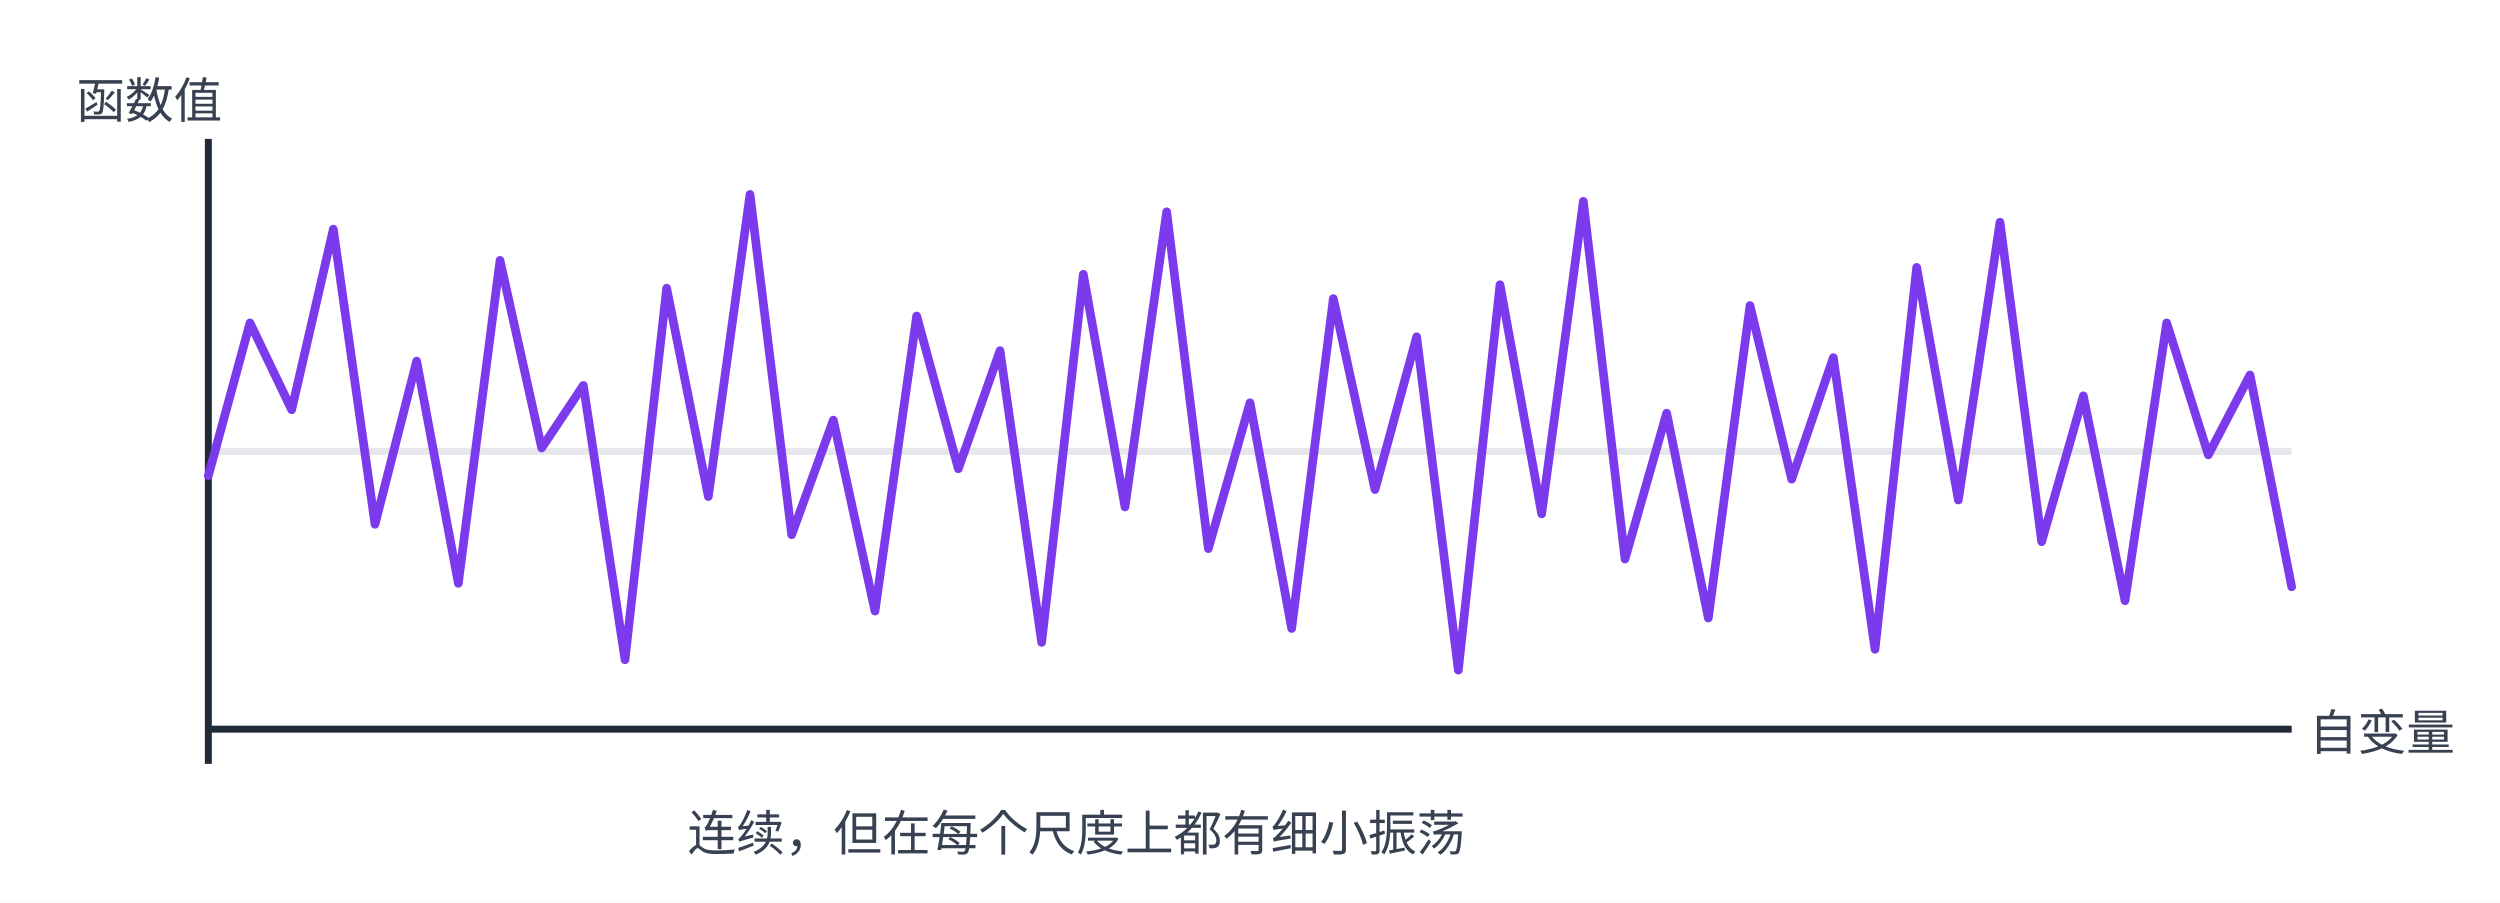
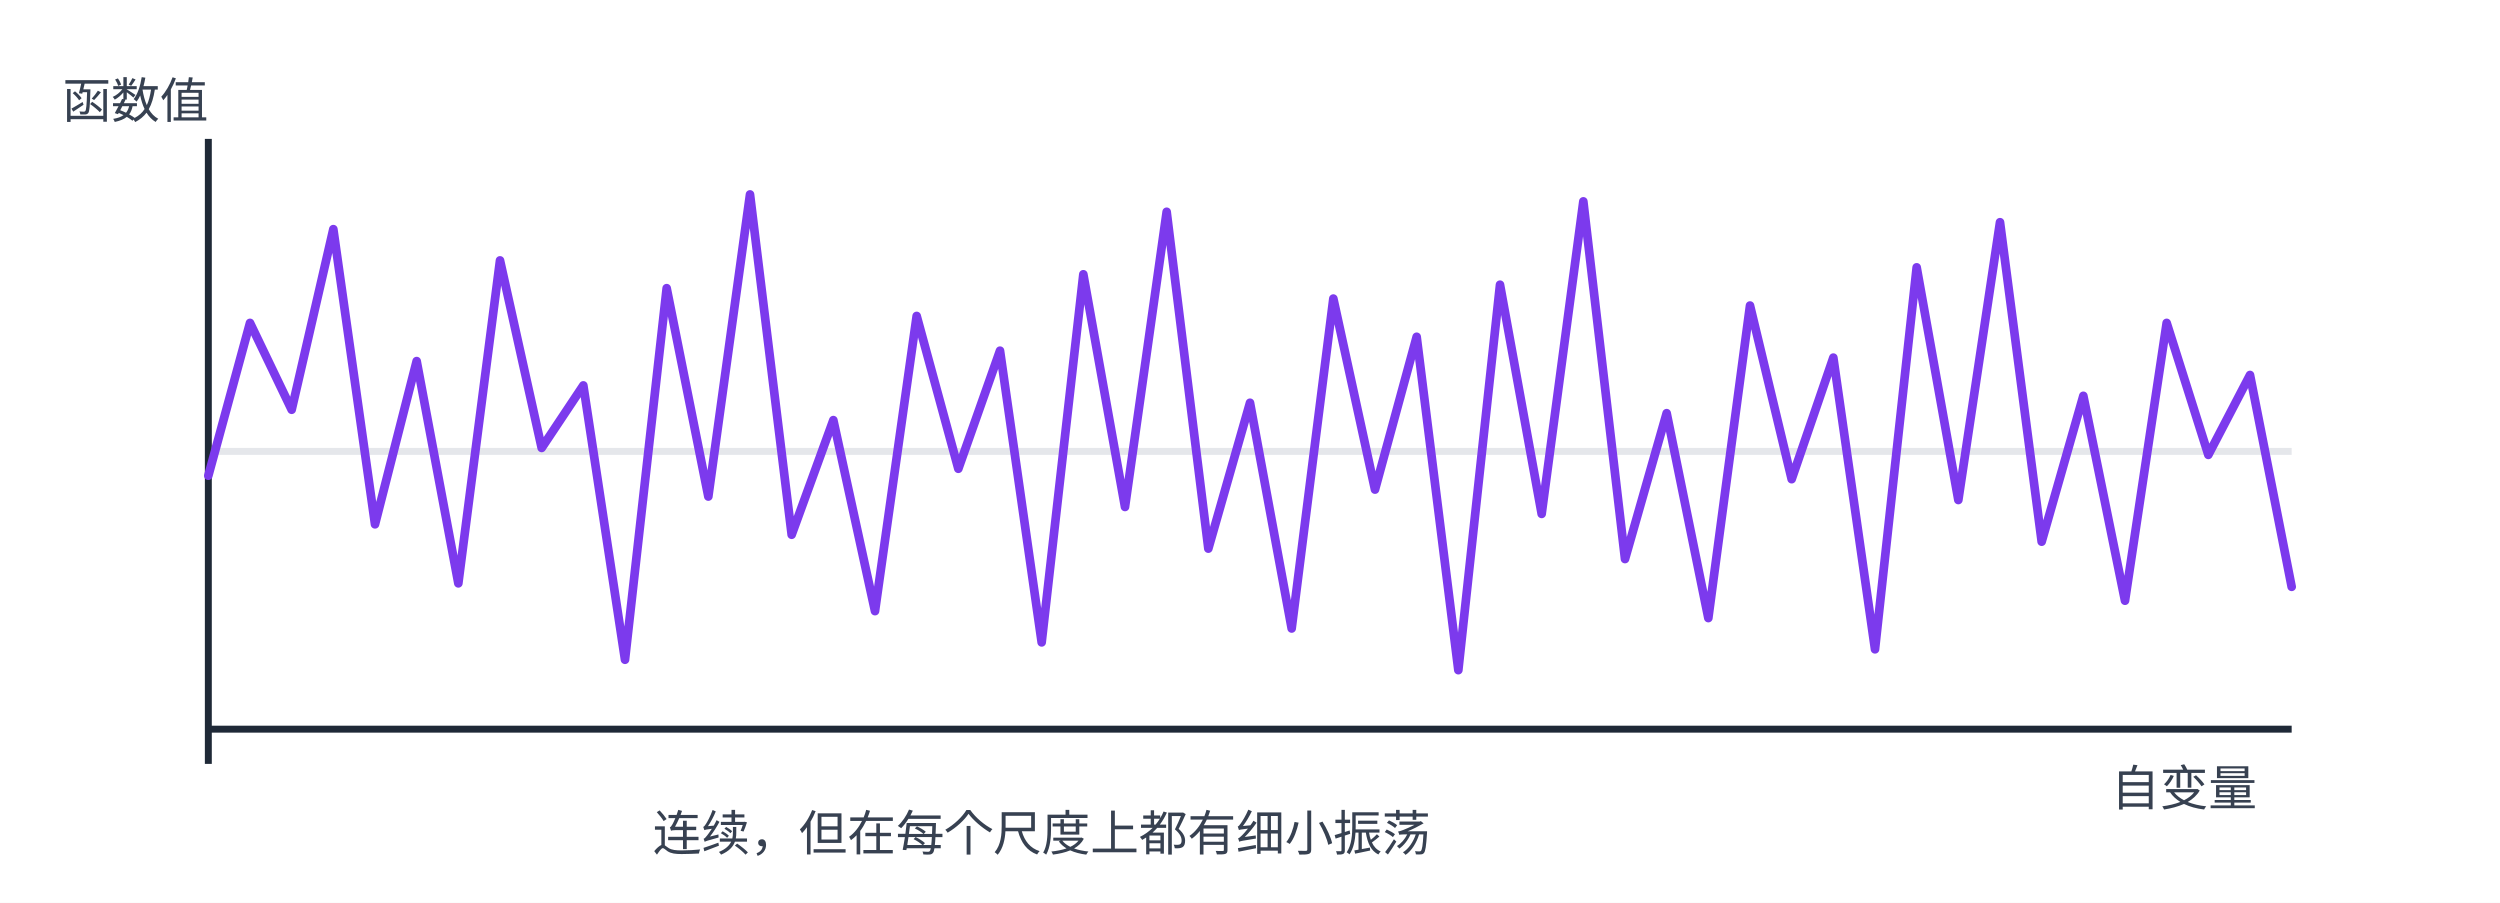
<svg xmlns="http://www.w3.org/2000/svg" width="720" height="260" viewBox="0 0 720 260" role="img" aria-labelledby="title desc">
  <rect width="720" height="260" fill="#ffffff" />
  <line x1="60" y1="130" x2="660" y2="130" stroke="#e5e7eb" stroke-width="2" />
  <line x1="60" y1="210" x2="660" y2="210" stroke="#1f2937" stroke-width="2" />
  <line x1="60" y1="40" x2="60" y2="220" stroke="#1f2937" stroke-width="2" />
-   <text x="665" y="216" font-family="Arial, sans-serif" font-size="14" fill="#374151">自变量</text>
-   <text x="22" y="34" font-family="Arial, sans-serif" font-size="14" fill="#374151">函数值</text>
+   <text x="608" y="232" font-family="Microsoft YaHei, SimHei, Arial, sans-serif" font-size="14" fill="#374151">自变量</text>
+   <text x="18" y="34" font-family="Microsoft YaHei, SimHei, Arial, sans-serif" font-size="14" fill="#374151">函数值</text>
  <polyline fill="none" stroke="#7c3aed" stroke-width="2.5" stroke-linejoin="round" stroke-linecap="round" points="60,137 72,93 84,118 96,66 108,151 120,104 132,168 144,75 156,129 168,111 180,190 192,83 204,143 216,56 228,154 240,121 252,176 264,91 276,135 288,101 300,185 312,79 324,146 336,61 348,158 360,116 372,181 384,86 396,141 408,97 420,193 432,82 444,148 456,58 468,161 480,119 492,178 504,88 516,138 528,103 540,187 552,77 564,144 576,64 588,156 600,114 612,173 624,93 636,131 648,108 660,169" />
-   <text x="198" y="245" font-family="Arial, sans-serif" font-size="14" fill="#374151">连续，但在每个尺度上都有细小振荡</text>
+   <text x="188" y="245" font-family="Microsoft YaHei, SimHei, Arial, sans-serif" font-size="14" fill="#374151">连续，但在每个尺度上都有细小振荡</text>
</svg>
